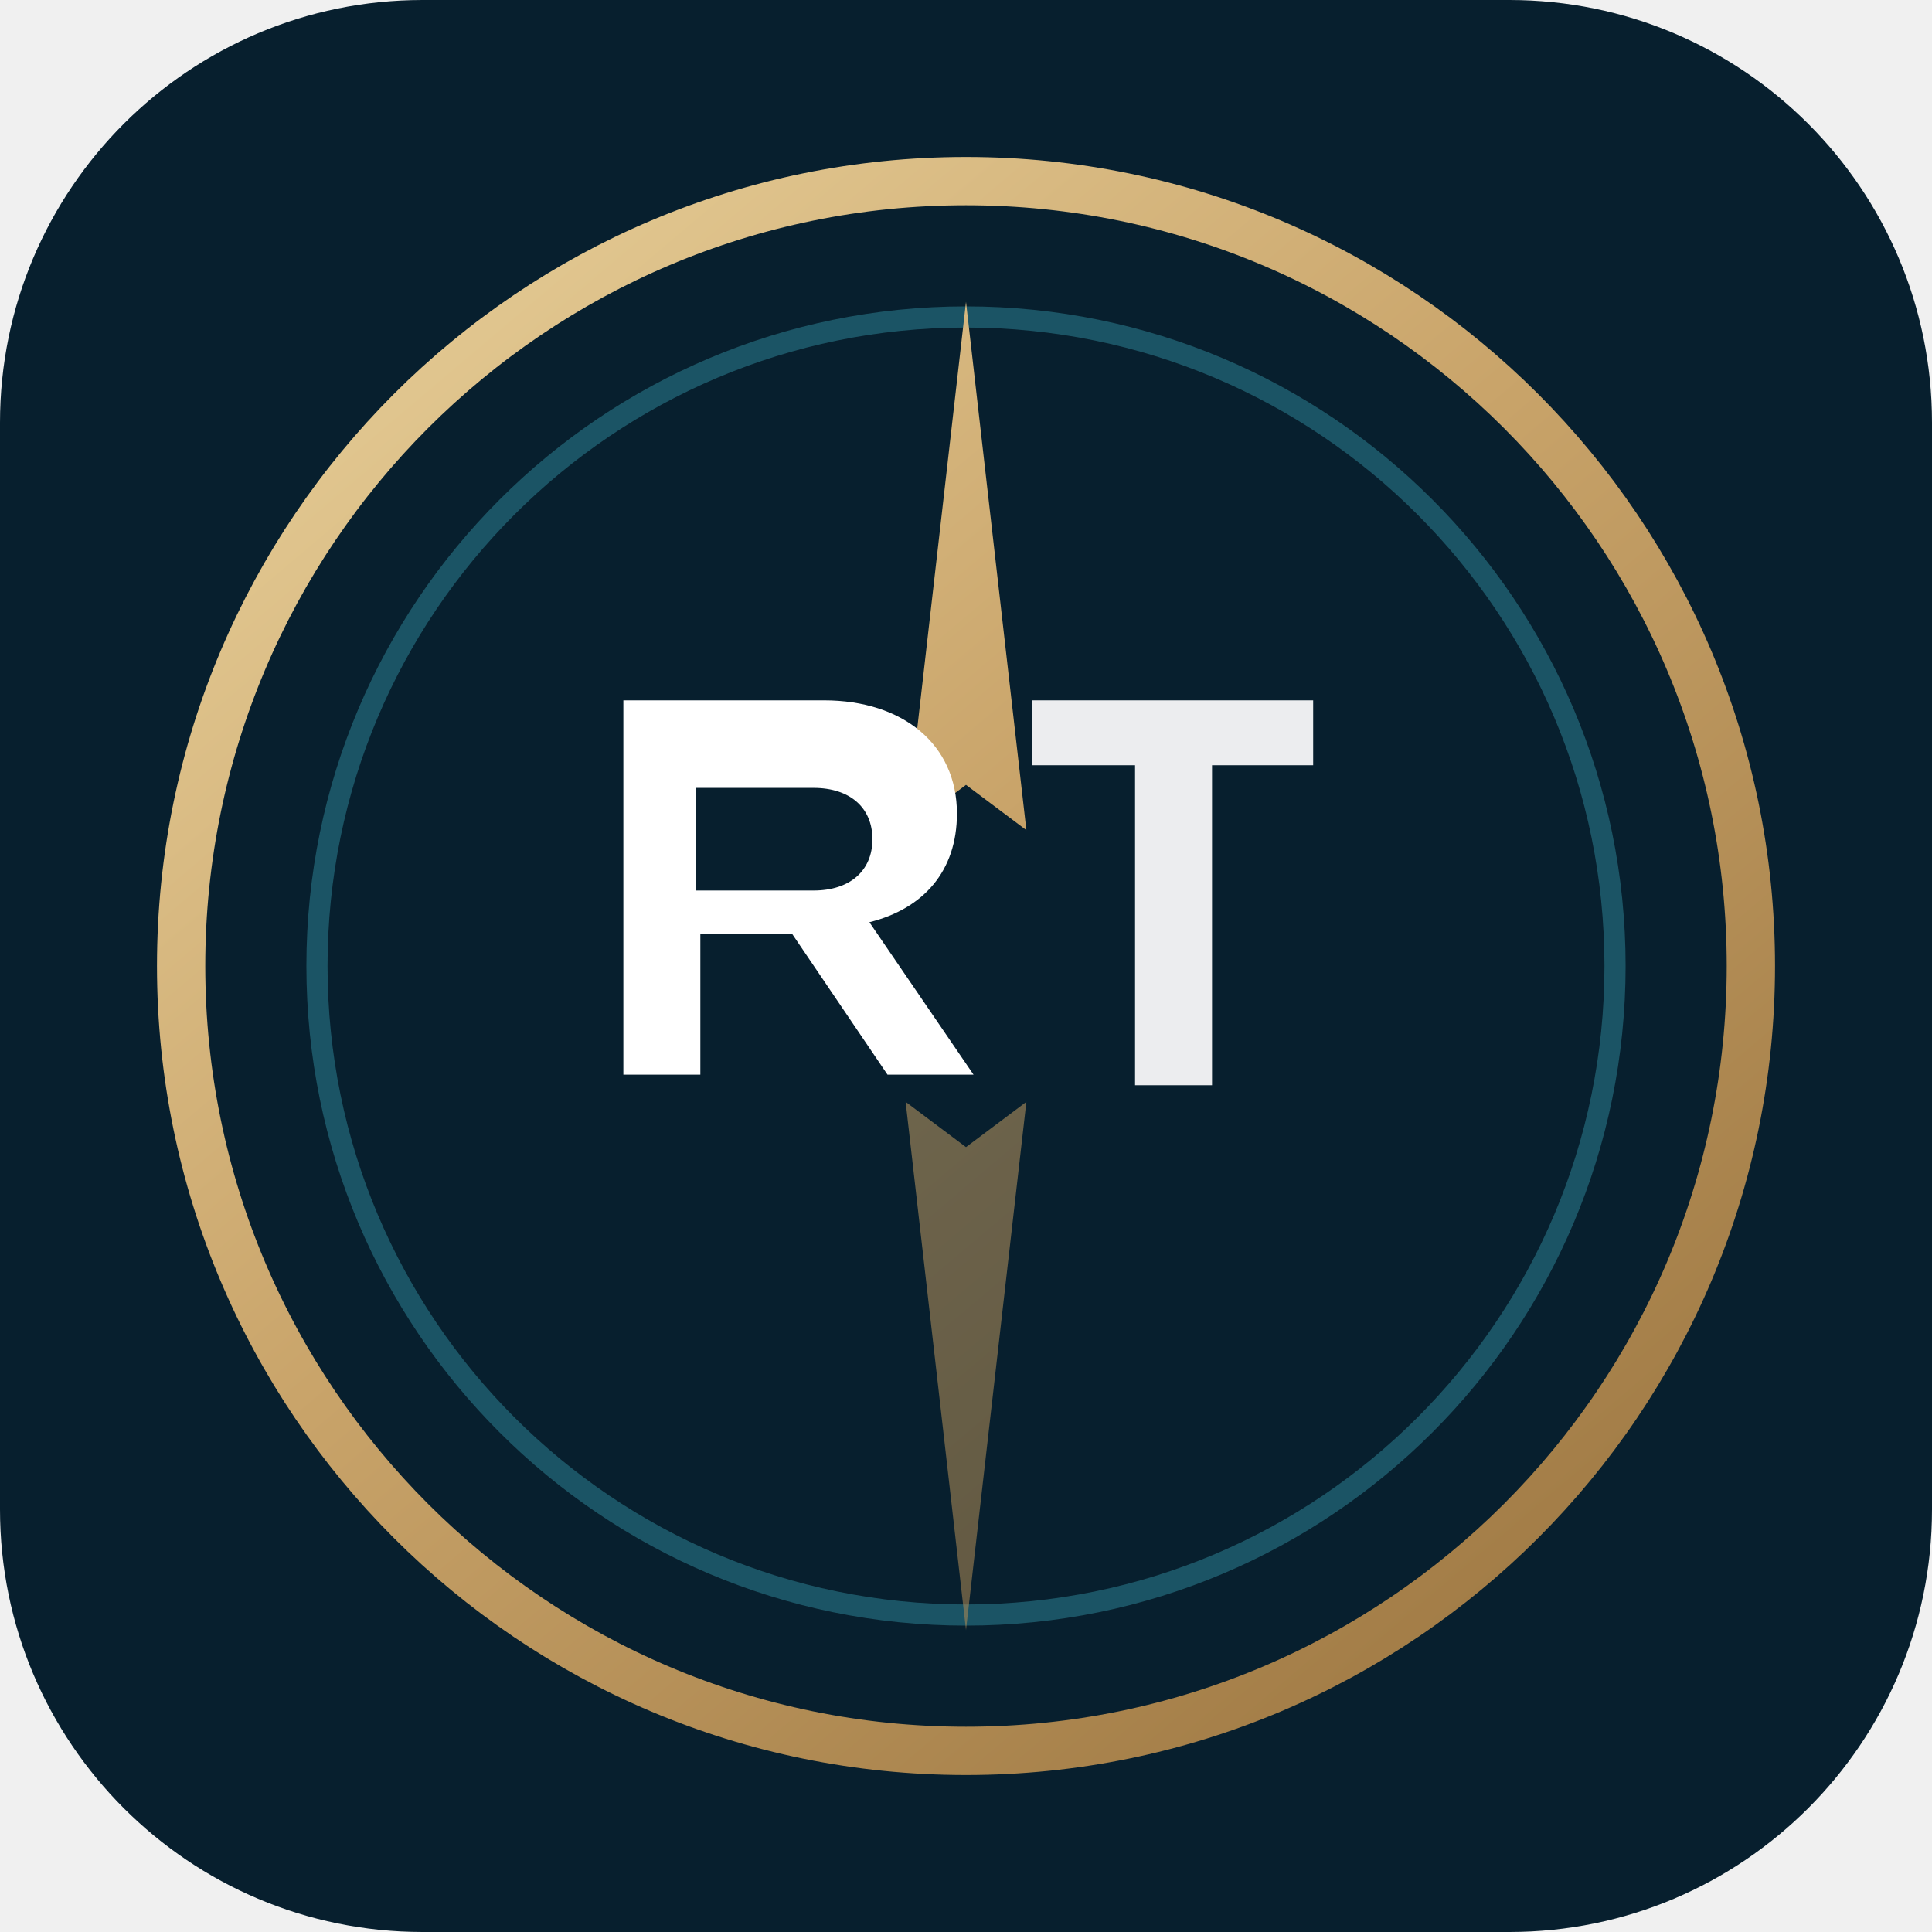
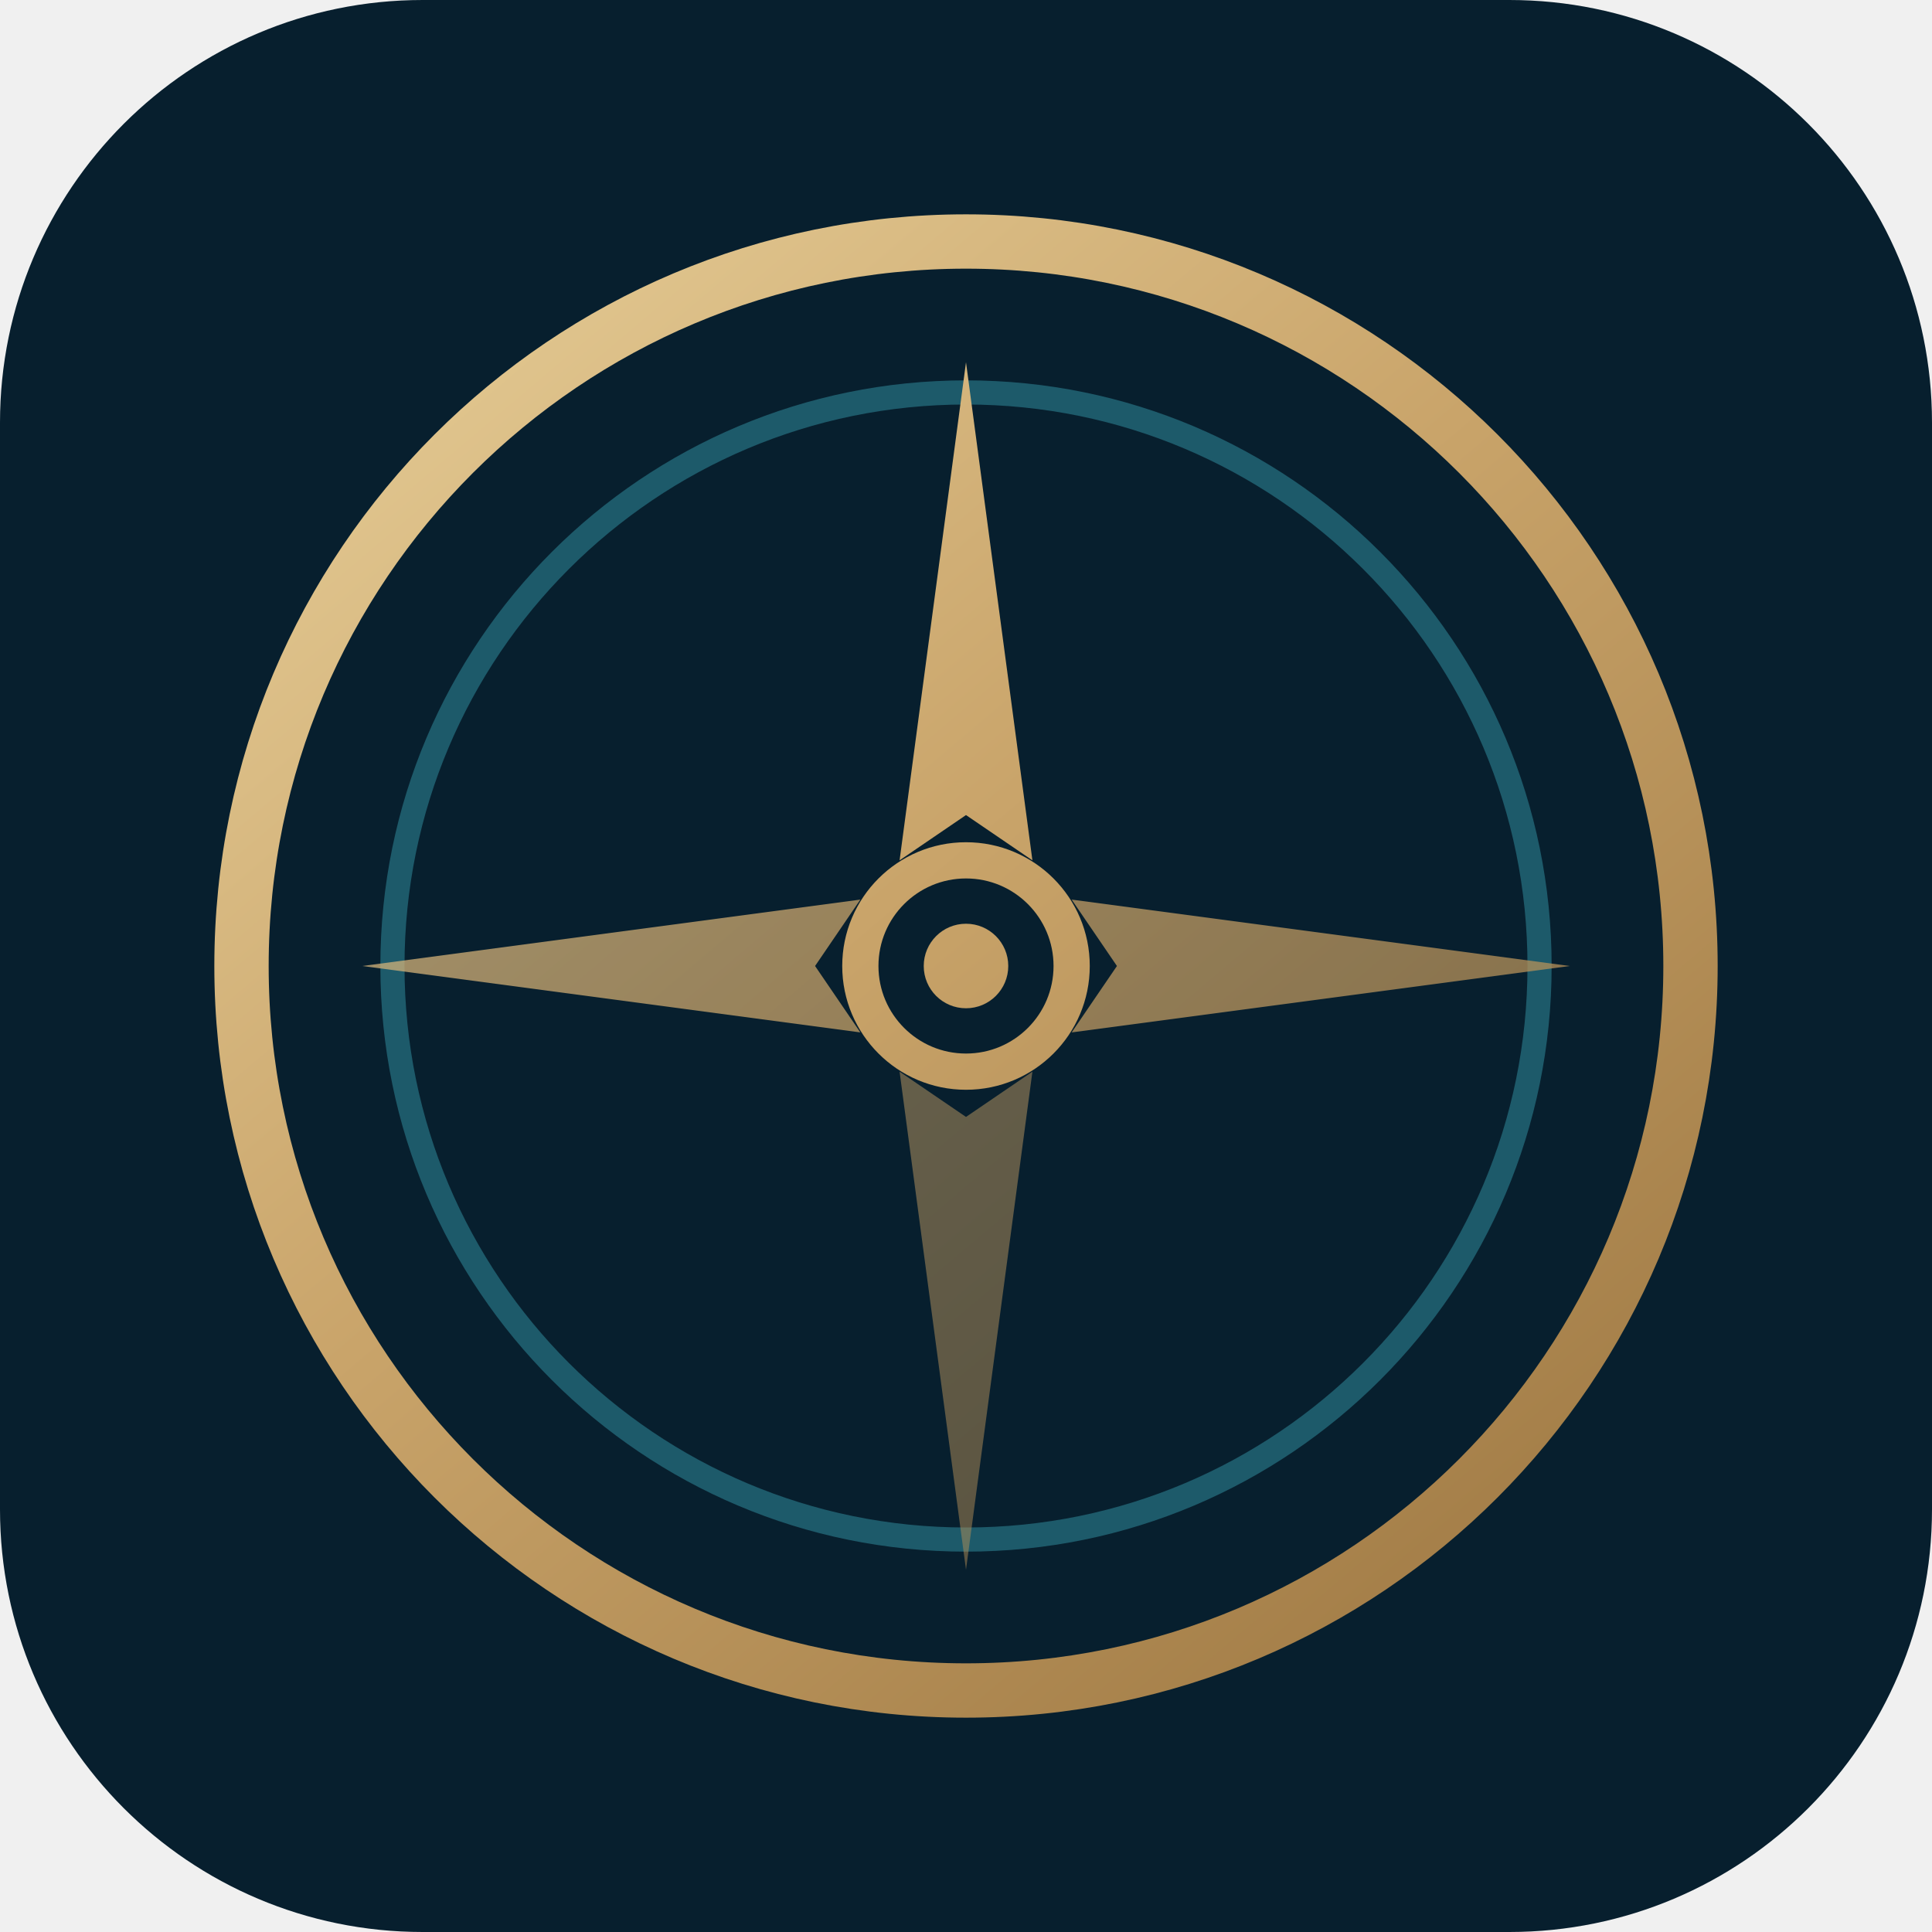
<svg xmlns="http://www.w3.org/2000/svg" viewBox="0 0 64 64">
  <defs>
    <linearGradient id="g" x1="10" y1="6" x2="54" y2="58" gradientUnits="userSpaceOnUse">
      <stop offset="0%" stop-color="#e8d09a" />
      <stop offset="45%" stop-color="#c9a46a" />
      <stop offset="100%" stop-color="#9a743f" />
    </linearGradient>
  </defs>
  <rect width="64" height="64" rx="14" fill="#071f2e" />
-   <circle cx="32" cy="32" r="26" fill="none" stroke="url(#g)" stroke-width="1.6" />
-   <circle cx="32" cy="32" r="21.5" fill="none" stroke="#2f8a9b" stroke-width="0.7" opacity="0.5" />
-   <path fill="url(#g)" d="M32 10 L34 27.5 32 26 30 27.5 Z" />
-   <path fill="url(#g)" opacity="0.55" d="M32 54 L30 36.5 32 38 34 36.5 Z" />
-   <path fill="#fff" d="M20.5 23.2 h6.8 c2.6 0 4.4 1.45 4.4 3.75 0 1.9-1.1 3.15-2.9 3.6 l3.45 5.05 h-2.85 l-3.15-4.65 h-3.05 v4.65 h-2.55 V23.2 zm2.55 2.15 v4.15 h3.9 c1.2 0 1.95-.65 1.95-1.7s-.75-1.7-1.95-1.7 h-3.9 z" />
-   <path fill="#fff" opacity="0.92" d="M34.2 23.2 h9.3 v2.15 h-3.35 v10.6 h-2.55 V25.35 h-3.4 V23.2 z" />
+   <circle cx="32" cy="32" r="24" fill="none" stroke="url(#g)" stroke-width="1.8" />
+   <circle cx="32" cy="32" r="19" fill="none" stroke="#2f8a9b" stroke-width="0.8" opacity="0.55" />
+   <path fill="url(#g)" d="M32 12 L34.2 28.5 32 27 29.8 28.5 Z" />
+   <path fill="url(#g)" opacity="0.5" d="M32 52 L29.8 35.5 32 37 34.2 35.5 Z" />
+   <path fill="url(#g)" opacity="0.75" d="M12 32 L28.5 29.8 27 32 28.5 34.2 Z" />
+   <path fill="url(#g)" opacity="0.75" d="M52 32 L35.5 34.2 37 32 35.5 29.8 Z" />
+   <circle cx="32" cy="32" r="3.5" fill="none" stroke="url(#g)" stroke-width="1.2" />
+   <circle cx="32" cy="32" r="1.4" fill="url(#g)" />
</svg>
